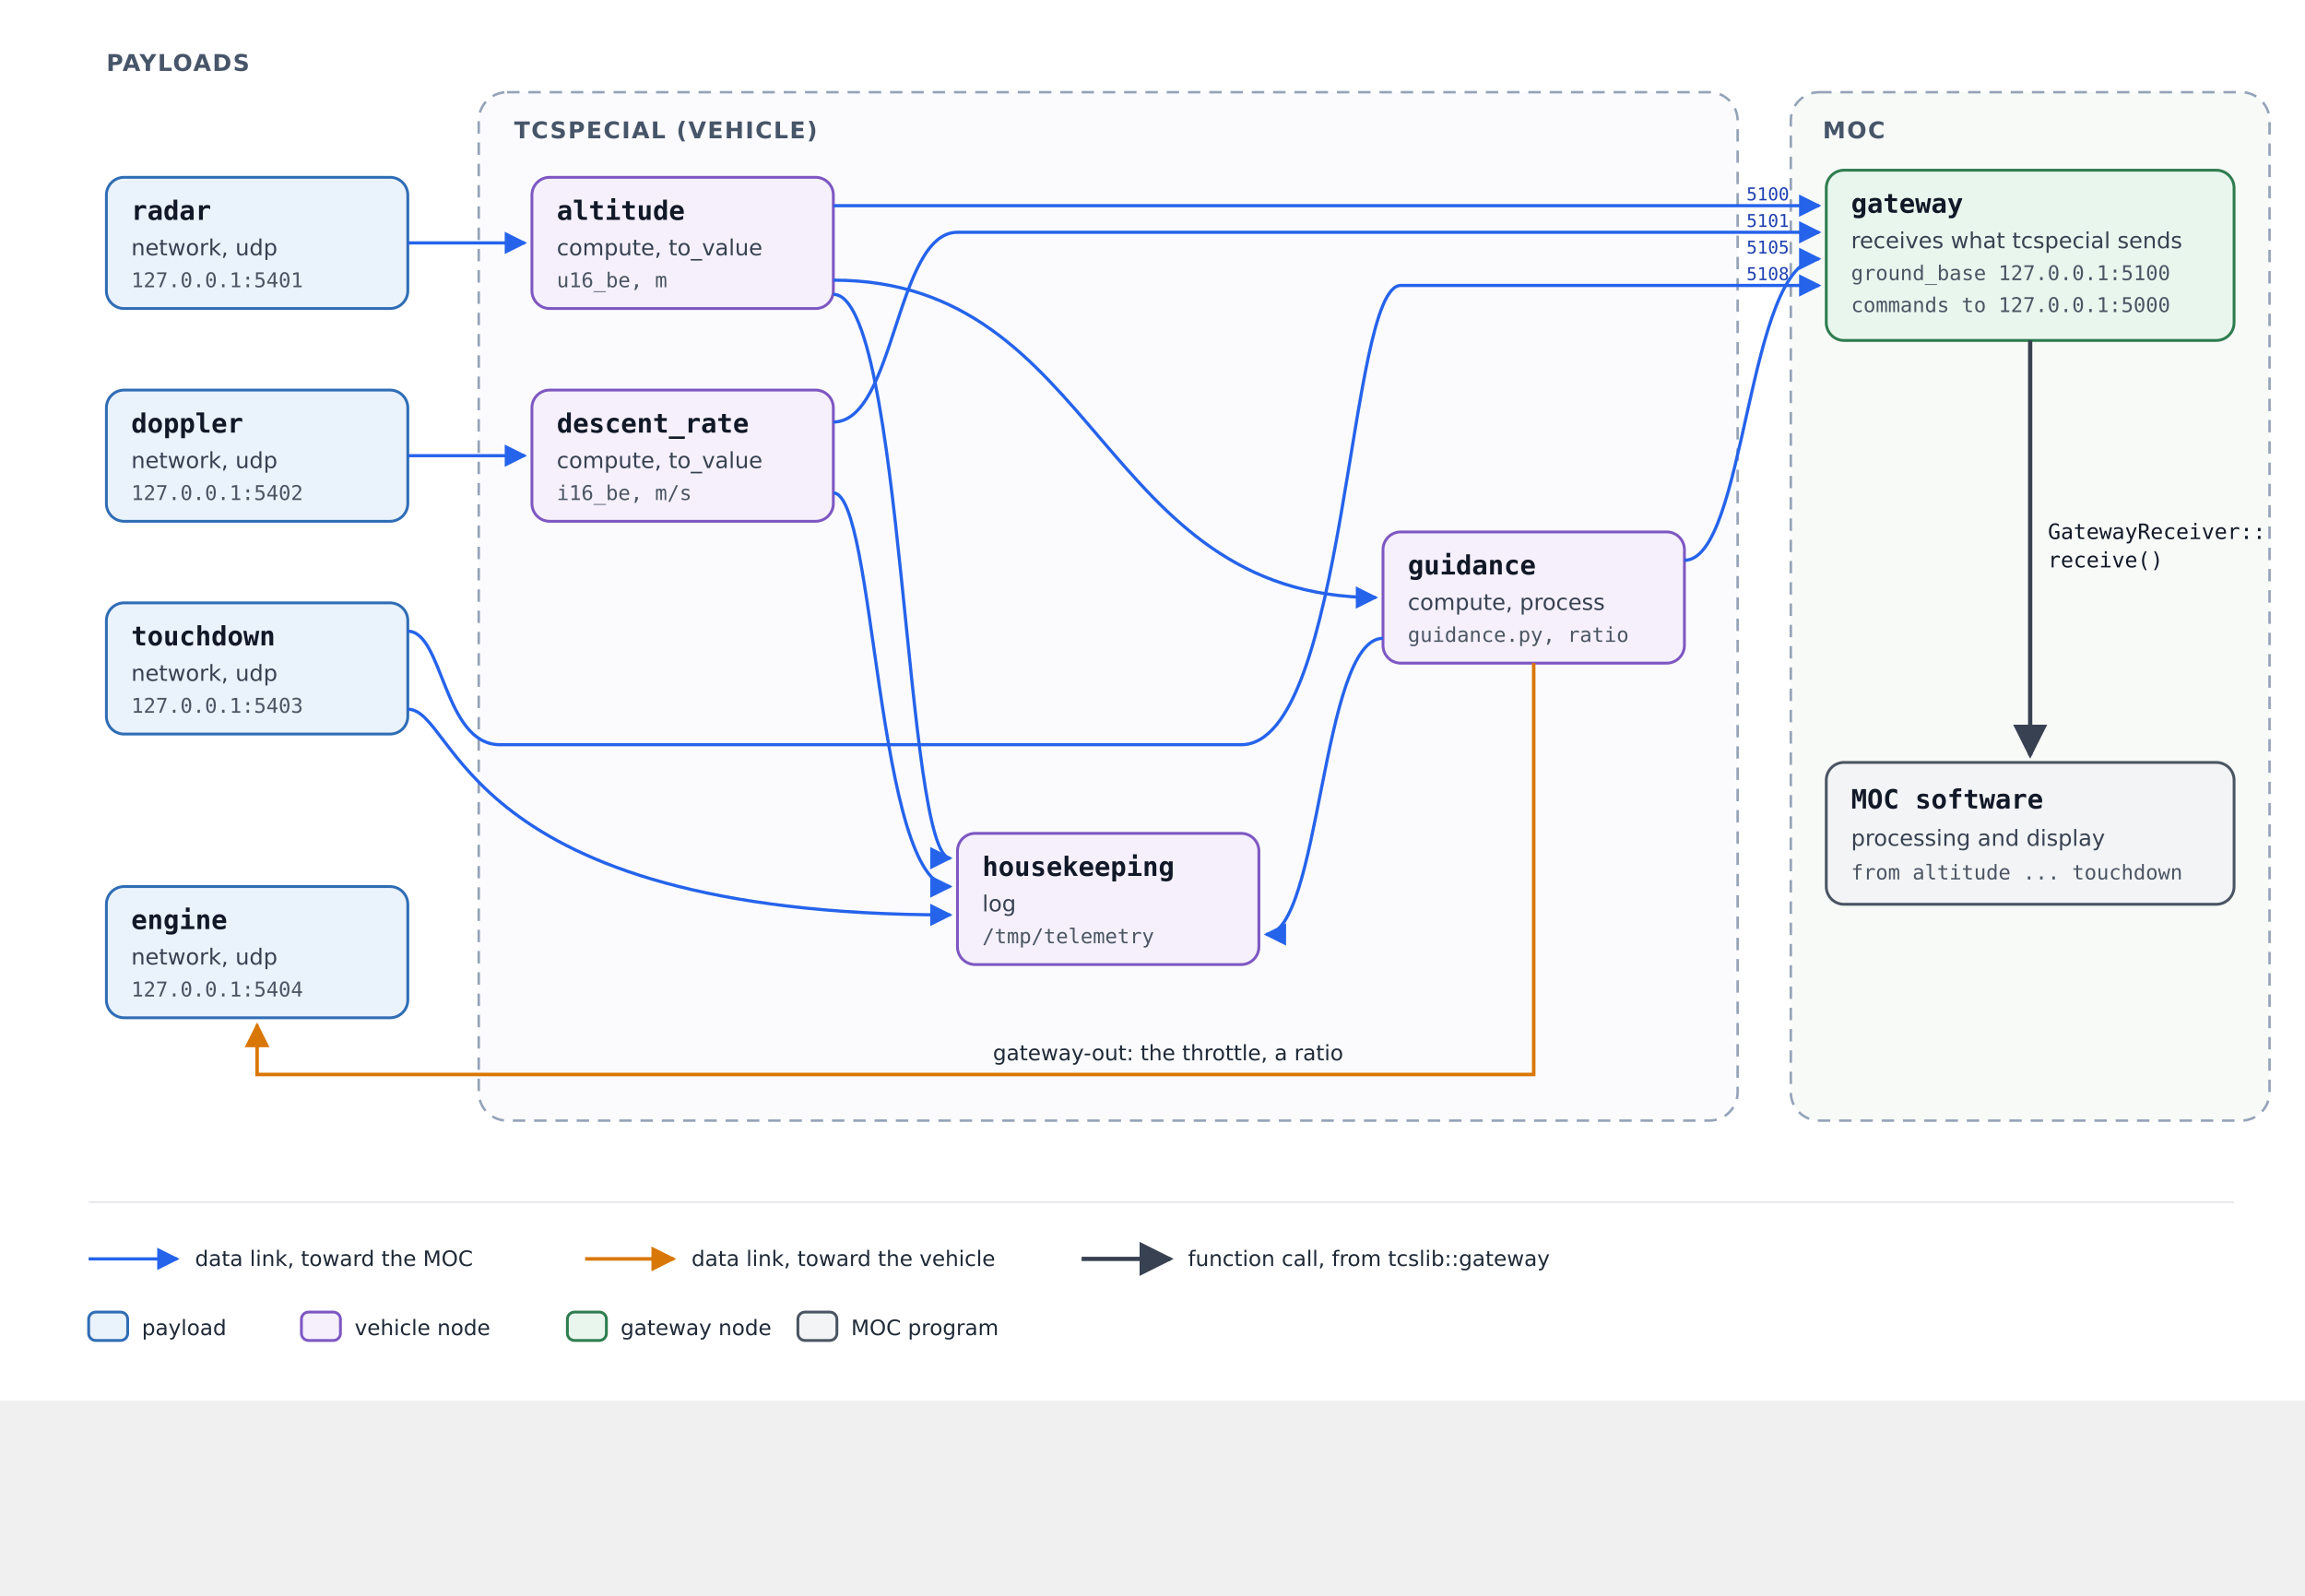
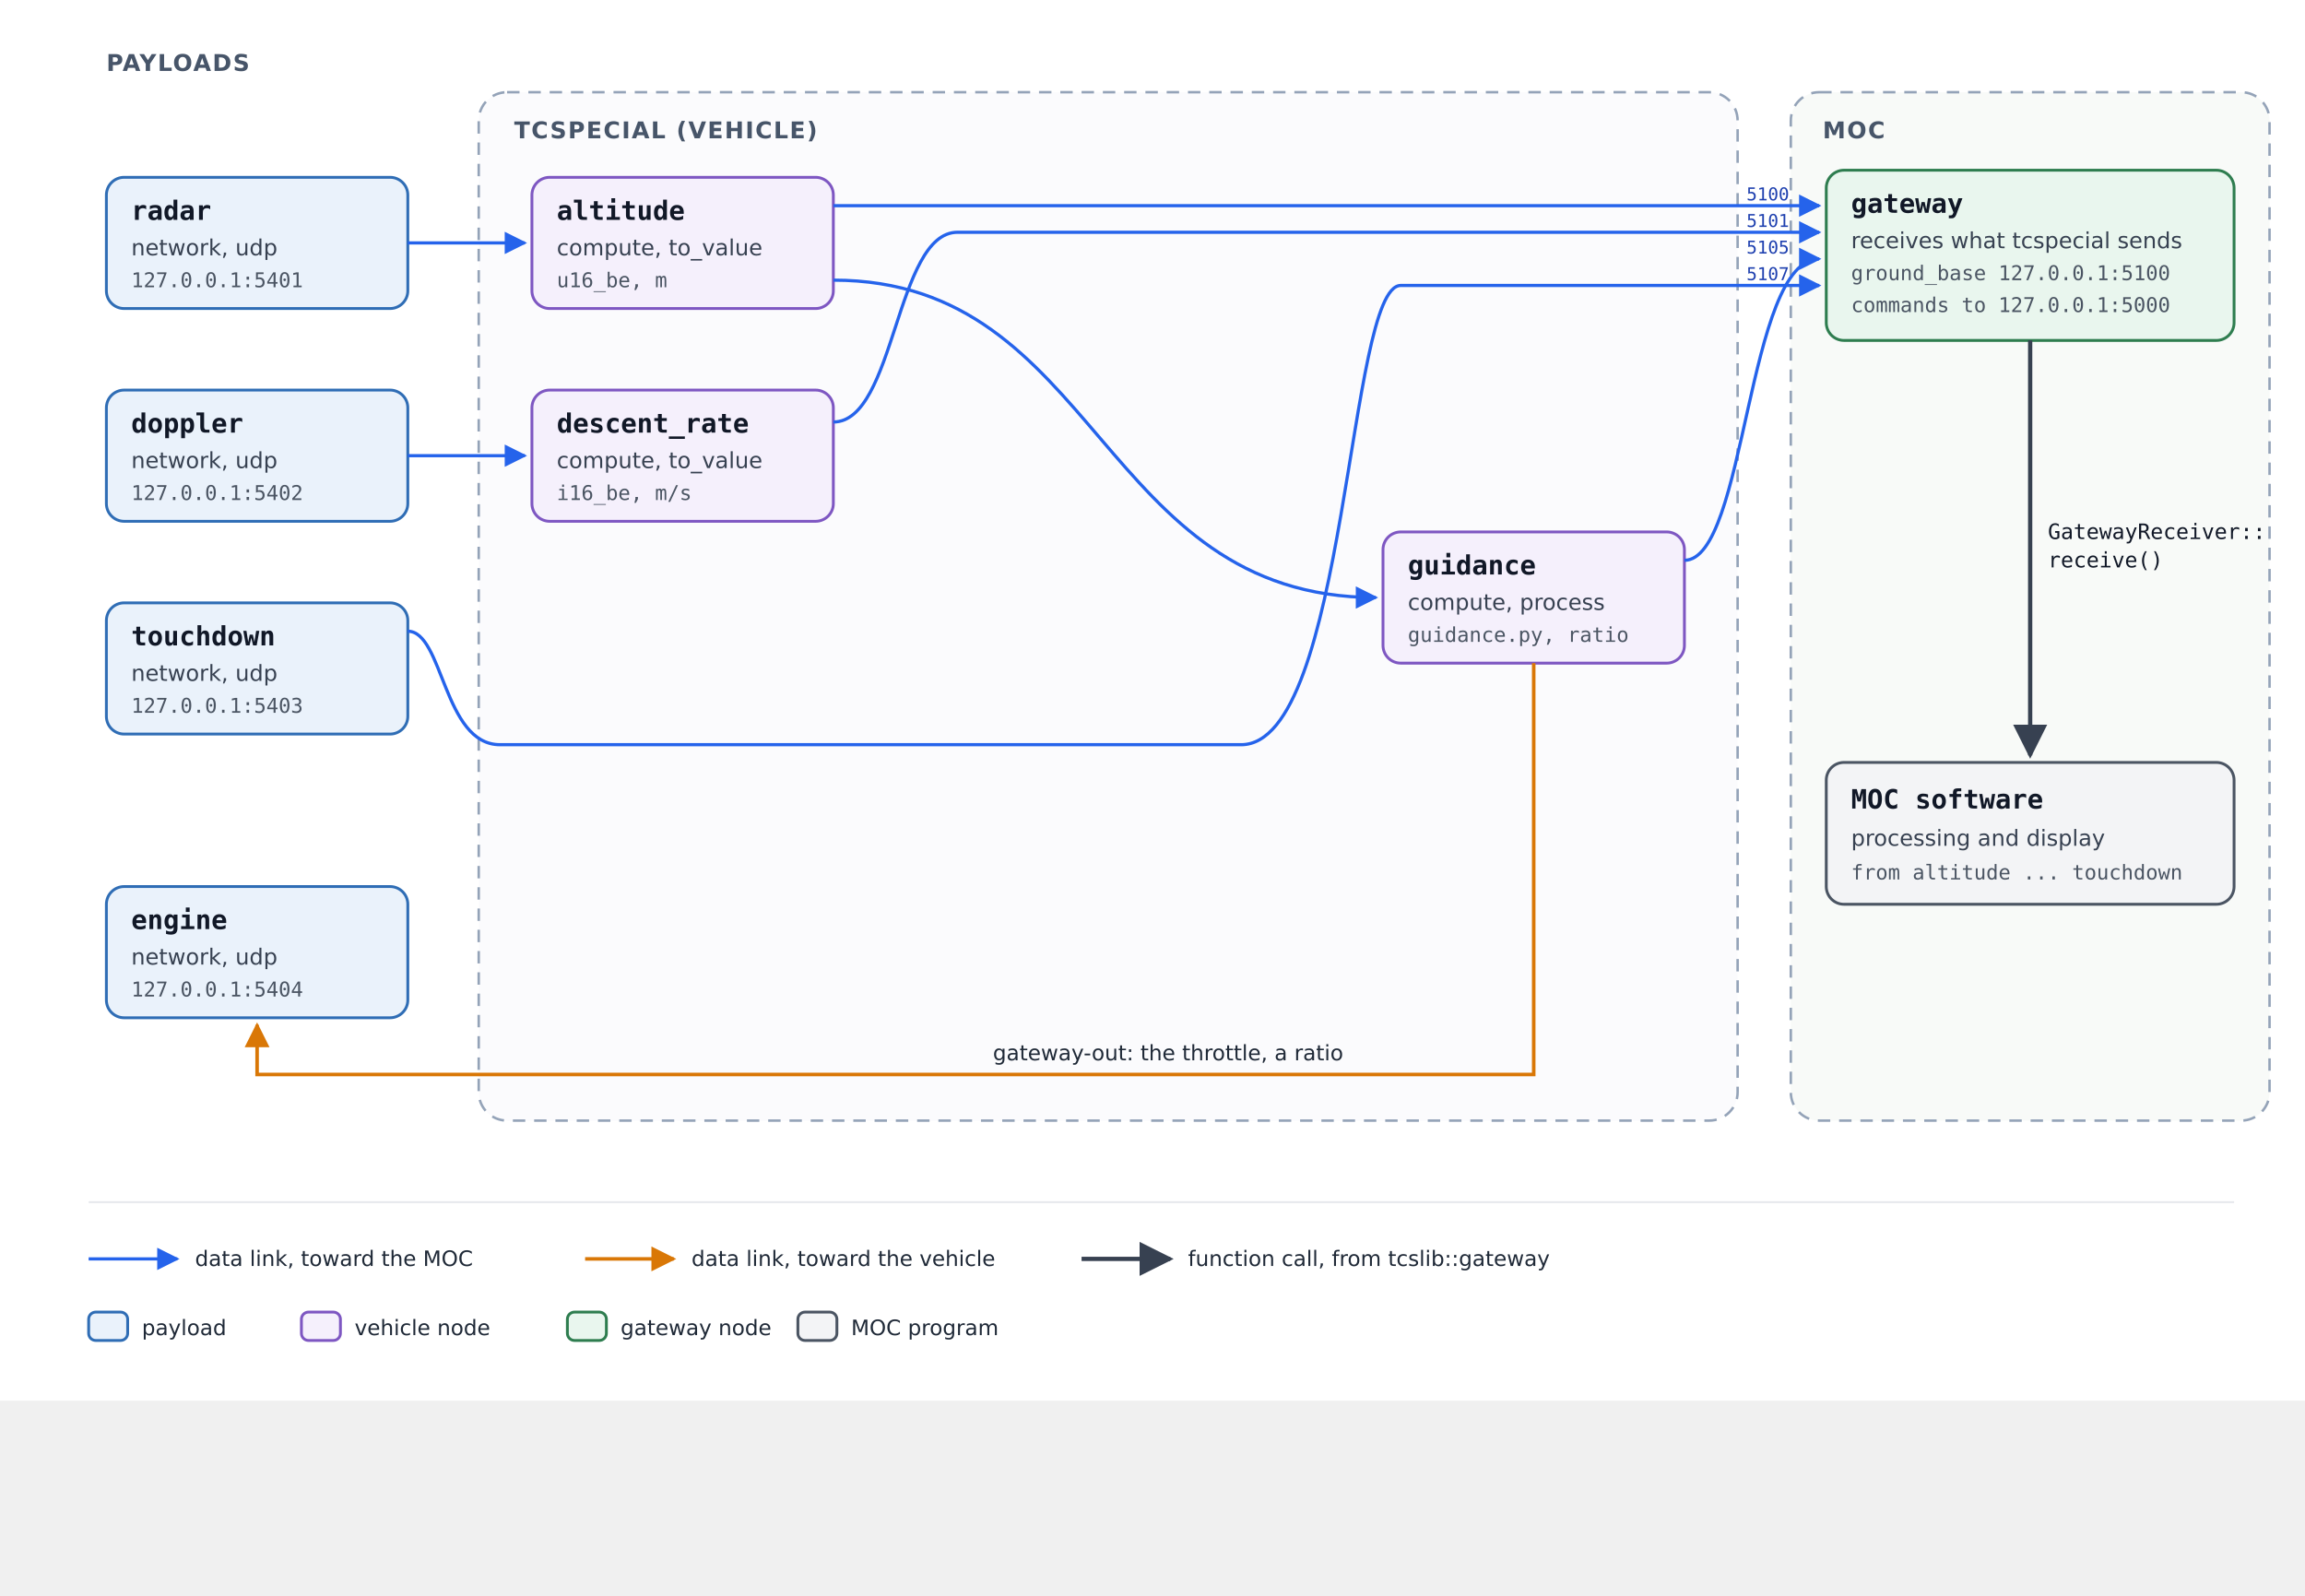
<svg xmlns="http://www.w3.org/2000/svg" width="1300" height="900" viewBox="0 0 1300 900" role="img" aria-labelledby="title desc">
  <defs>
    <style>
      text { font-family: "DejaVu Sans", Helvetica, Arial, sans-serif; fill: #111827; }
      .name { font-family: "DejaVu Sans Mono", Menlo, Consolas, monospace; font-size: 15px; font-weight: bold; }
      .kind { font-size: 12.5px; fill: #374151; }
      .detail { font-family: "DejaVu Sans Mono", Menlo, Consolas, monospace; font-size: 11.5px; fill: #4b5563; }
      .port { font-family: "DejaVu Sans Mono", Menlo, Consolas, monospace; font-size: 10.5px; fill: #6b21a8; }
      .heading { font-size: 13px; font-weight: bold; fill: #475569; letter-spacing: 0.06em; }
      .label { font-size: 12px; fill: #1f2937; }
      .note { font-size: 12px; fill: #4b5563; }
      .payload { fill: #eaf2fb; stroke: #2f6db5; stroke-width: 1.6; }
      .vehicle { fill: #f5f0fc; stroke: #7e57c2; stroke-width: 1.6; }
      .gateway { fill: #e9f6ee; stroke: #2e7d4f; stroke-width: 1.6; }
      .ground { fill: #f3f4f6; stroke: #4b5563; stroke-width: 1.6; }
      .groundside { fill: #f8faf8; stroke: #94a3b8; stroke-width: 1.4; stroke-dasharray: 7 5; }
      .call { fill: none; stroke: #374151; stroke-width: 2.4; }
      .code { font-family: "DejaVu Sans Mono", Menlo, Consolas, monospace; font-size: 12px; fill: #111827; }
      .portno { font-family: "DejaVu Sans Mono", Menlo, Consolas, monospace; font-size: 10px; fill: #1e40af; }
      .boundary { fill: #fbfbfd; stroke: #94a3b8; stroke-width: 1.4; stroke-dasharray: 7 5; }
      .group { fill: none; stroke: #64748b; stroke-width: 1.2; stroke-dasharray: 3 3; }
      .groundward { fill: none; stroke: #2563eb; stroke-width: 1.8; }
      .vehicleward { fill: none; stroke: #d97706; stroke-width: 2; }
      .command { fill: none; stroke: #d97706; stroke-width: 2; stroke-dasharray: 2 4; stroke-linecap: round; }
    </style>
    <marker id="arrow-blue" viewBox="0 0 10 10" refX="9" refY="5" markerWidth="7" markerHeight="7" orient="auto-start-reverse">
      <path d="M0,0 L10,5 L0,10 z" fill="#2563eb" />
    </marker>
    <marker id="arrow-orange" viewBox="0 0 10 10" refX="9" refY="5" markerWidth="7" markerHeight="7" orient="auto-start-reverse">
      <path d="M0,0 L10,5 L0,10 z" fill="#d97706" />
    </marker>
    <marker id="arrow-call" viewBox="0 0 10 10" refX="9" refY="5" markerWidth="8" markerHeight="8" orient="auto-start-reverse">
      <path d="M0,0 L10,5 L0,10 z" fill="#374151" />
    </marker>
  </defs>
  <rect width="1300" height="790" fill="#ffffff" />
  <text class="heading" x="60" y="40">PAYLOADS</text>
  <rect class="boundary" x="270" y="52" width="710" height="580" rx="16" />
  <text class="heading" x="290" y="78">TCSPECIAL (VEHICLE)</text>
  <rect class="payload" x="60" y="100" width="170" height="74" rx="10" />
  <text class="name" x="74" y="124">radar</text>
  <text class="kind" x="74" y="144">network, udp</text>
  <text class="detail" x="74" y="162">127.0.0.1:5401</text>
  <rect class="payload" x="60" y="220" width="170" height="74" rx="10" />
  <text class="name" x="74" y="244">doppler</text>
  <text class="kind" x="74" y="264">network, udp</text>
  <text class="detail" x="74" y="282">127.0.0.1:5402</text>
  <rect class="payload" x="60" y="340" width="170" height="74" rx="10" />
  <text class="name" x="74" y="364">touchdown</text>
  <text class="kind" x="74" y="384">network, udp</text>
  <text class="detail" x="74" y="402">127.0.0.1:5403</text>
  <rect class="payload" x="60" y="500" width="170" height="74" rx="10" />
  <text class="name" x="74" y="524">engine</text>
  <text class="kind" x="74" y="544">network, udp</text>
  <text class="detail" x="74" y="562">127.0.0.1:5404</text>
  <rect class="vehicle" x="300" y="100" width="170" height="74" rx="10" />
  <text class="name" x="314" y="124">altitude</text>
  <text class="kind" x="314" y="144">compute, to_value</text>
  <text class="detail" x="314" y="162">u16_be, m</text>
  <rect class="vehicle" x="300" y="220" width="170" height="74" rx="10" />
  <text class="name" x="314" y="244">descent_rate</text>
  <text class="kind" x="314" y="264">compute, to_value</text>
  <text class="detail" x="314" y="282">i16_be, m/s</text>
  <rect class="vehicle" x="780" y="300" width="170" height="74" rx="10" />
  <text class="name" x="794" y="324">guidance</text>
  <text class="kind" x="794" y="344">compute, process</text>
  <text class="detail" x="794" y="362">guidance.py, ratio</text>
-   <rect class="vehicle" x="540" y="470" width="170" height="74" rx="10" />
-   <text class="name" x="554" y="494">housekeeping</text>
-   <text class="kind" x="554" y="514">log</text>
-   <text class="detail" x="554" y="532">/tmp/telemetry</text>
  <rect class="groundside" x="1010" y="52" width="270" height="580" rx="16" />
  <text class="heading" x="1028" y="78">MOC</text>
  <rect class="gateway" x="1030" y="96" width="230" height="96" rx="10" />
  <text class="name" x="1044" y="120">gateway</text>
  <text class="kind" x="1044" y="140">receives what tcspecial sends</text>
  <text class="detail" x="1044" y="158">ground_base 127.0.0.1:5100</text>
  <text class="detail" x="1044" y="176">commands to 127.0.0.1:5000</text>
  <rect class="ground" x="1030" y="430" width="230" height="80" rx="10" />
  <text class="name" x="1044" y="456">MOC software</text>
  <text class="kind" x="1044" y="477">processing and display</text>
  <text class="detail" x="1044" y="496">from altitude ... touchdown</text>
  <path class="groundward" d="M230,137 L296,137" marker-end="url(#arrow-blue)" />
  <path class="groundward" d="M230,257 L296,257" marker-end="url(#arrow-blue)" />
  <path class="groundward" d="M470,116 L1026,116" marker-end="url(#arrow-blue)" />
  <path class="groundward" d="M470,238 C505,238 505,131 540,131 L1026,131" marker-end="url(#arrow-blue)" />
  <path class="groundward" d="M950,316 C985,316 985,146 1026,146" marker-end="url(#arrow-blue)" />
  <path class="groundward" d="M230,356 C250,356 250,420 282,420 L700,420 C760,420 760,161 790,161 L1026,161" marker-end="url(#arrow-blue)" />
  <path class="groundward" d="M470,158 C620,158 620,337 776,337" marker-end="url(#arrow-blue)" />
-   <path class="groundward" d="M470,166 C510,166 510,484 536,484" marker-end="url(#arrow-blue)" />
-   <path class="groundward" d="M470,278 C494,278 494,500 536,500" marker-end="url(#arrow-blue)" />
-   <path class="groundward" d="M780,360 C745,360 745,527 714,527" marker-end="url(#arrow-blue)" />
-   <path class="groundward" d="M230,400 C258,400 258,516 536,516" marker-end="url(#arrow-blue)" />
  <path class="vehicleward" d="M865,374 L865,606 L145,606 L145,578" marker-end="url(#arrow-orange)" />
  <text class="label" x="560" y="598">gateway-out: the throttle, a ratio</text>
  <text class="portno" x="985" y="113">5100</text>
  <text class="portno" x="985" y="128">5101</text>
  <text class="portno" x="985" y="143">5105</text>
-   <text class="portno" x="985" y="158">5108</text>
+   <text class="portno" x="985" y="158">5107</text>
  <path class="call" d="M1145,192 L1145,426" marker-end="url(#arrow-call)" />
  <text class="code" x="1155" y="304">GatewayReceiver::</text>
  <text class="code" x="1155" y="320">receive()</text>
  <line x1="50" y1="678" x2="1260" y2="678" stroke="#e5e7eb" stroke-width="1" />
  <path class="groundward" d="M50,710 L100,710" marker-end="url(#arrow-blue)" />
  <text class="label" x="110" y="714">data link, toward the MOC</text>
  <path class="vehicleward" d="M330,710 L380,710" marker-end="url(#arrow-orange)" />
  <text class="label" x="390" y="714">data link, toward the vehicle</text>
  <path class="call" d="M610,710 L660,710" marker-end="url(#arrow-call)" />
  <text class="label" x="670" y="714">function call, from tcslib::gateway</text>
  <rect class="payload" x="50" y="740" width="22" height="16" rx="4" />
  <text class="label" x="80" y="753">payload</text>
  <rect class="vehicle" x="170" y="740" width="22" height="16" rx="4" />
  <text class="label" x="200" y="753">vehicle node</text>
  <rect class="gateway" x="320" y="740" width="22" height="16" rx="4" />
  <text class="label" x="350" y="753">gateway node</text>
  <rect class="ground" x="450" y="740" width="22" height="16" rx="4" />
  <text class="label" x="480" y="753">MOC program</text>
</svg>
